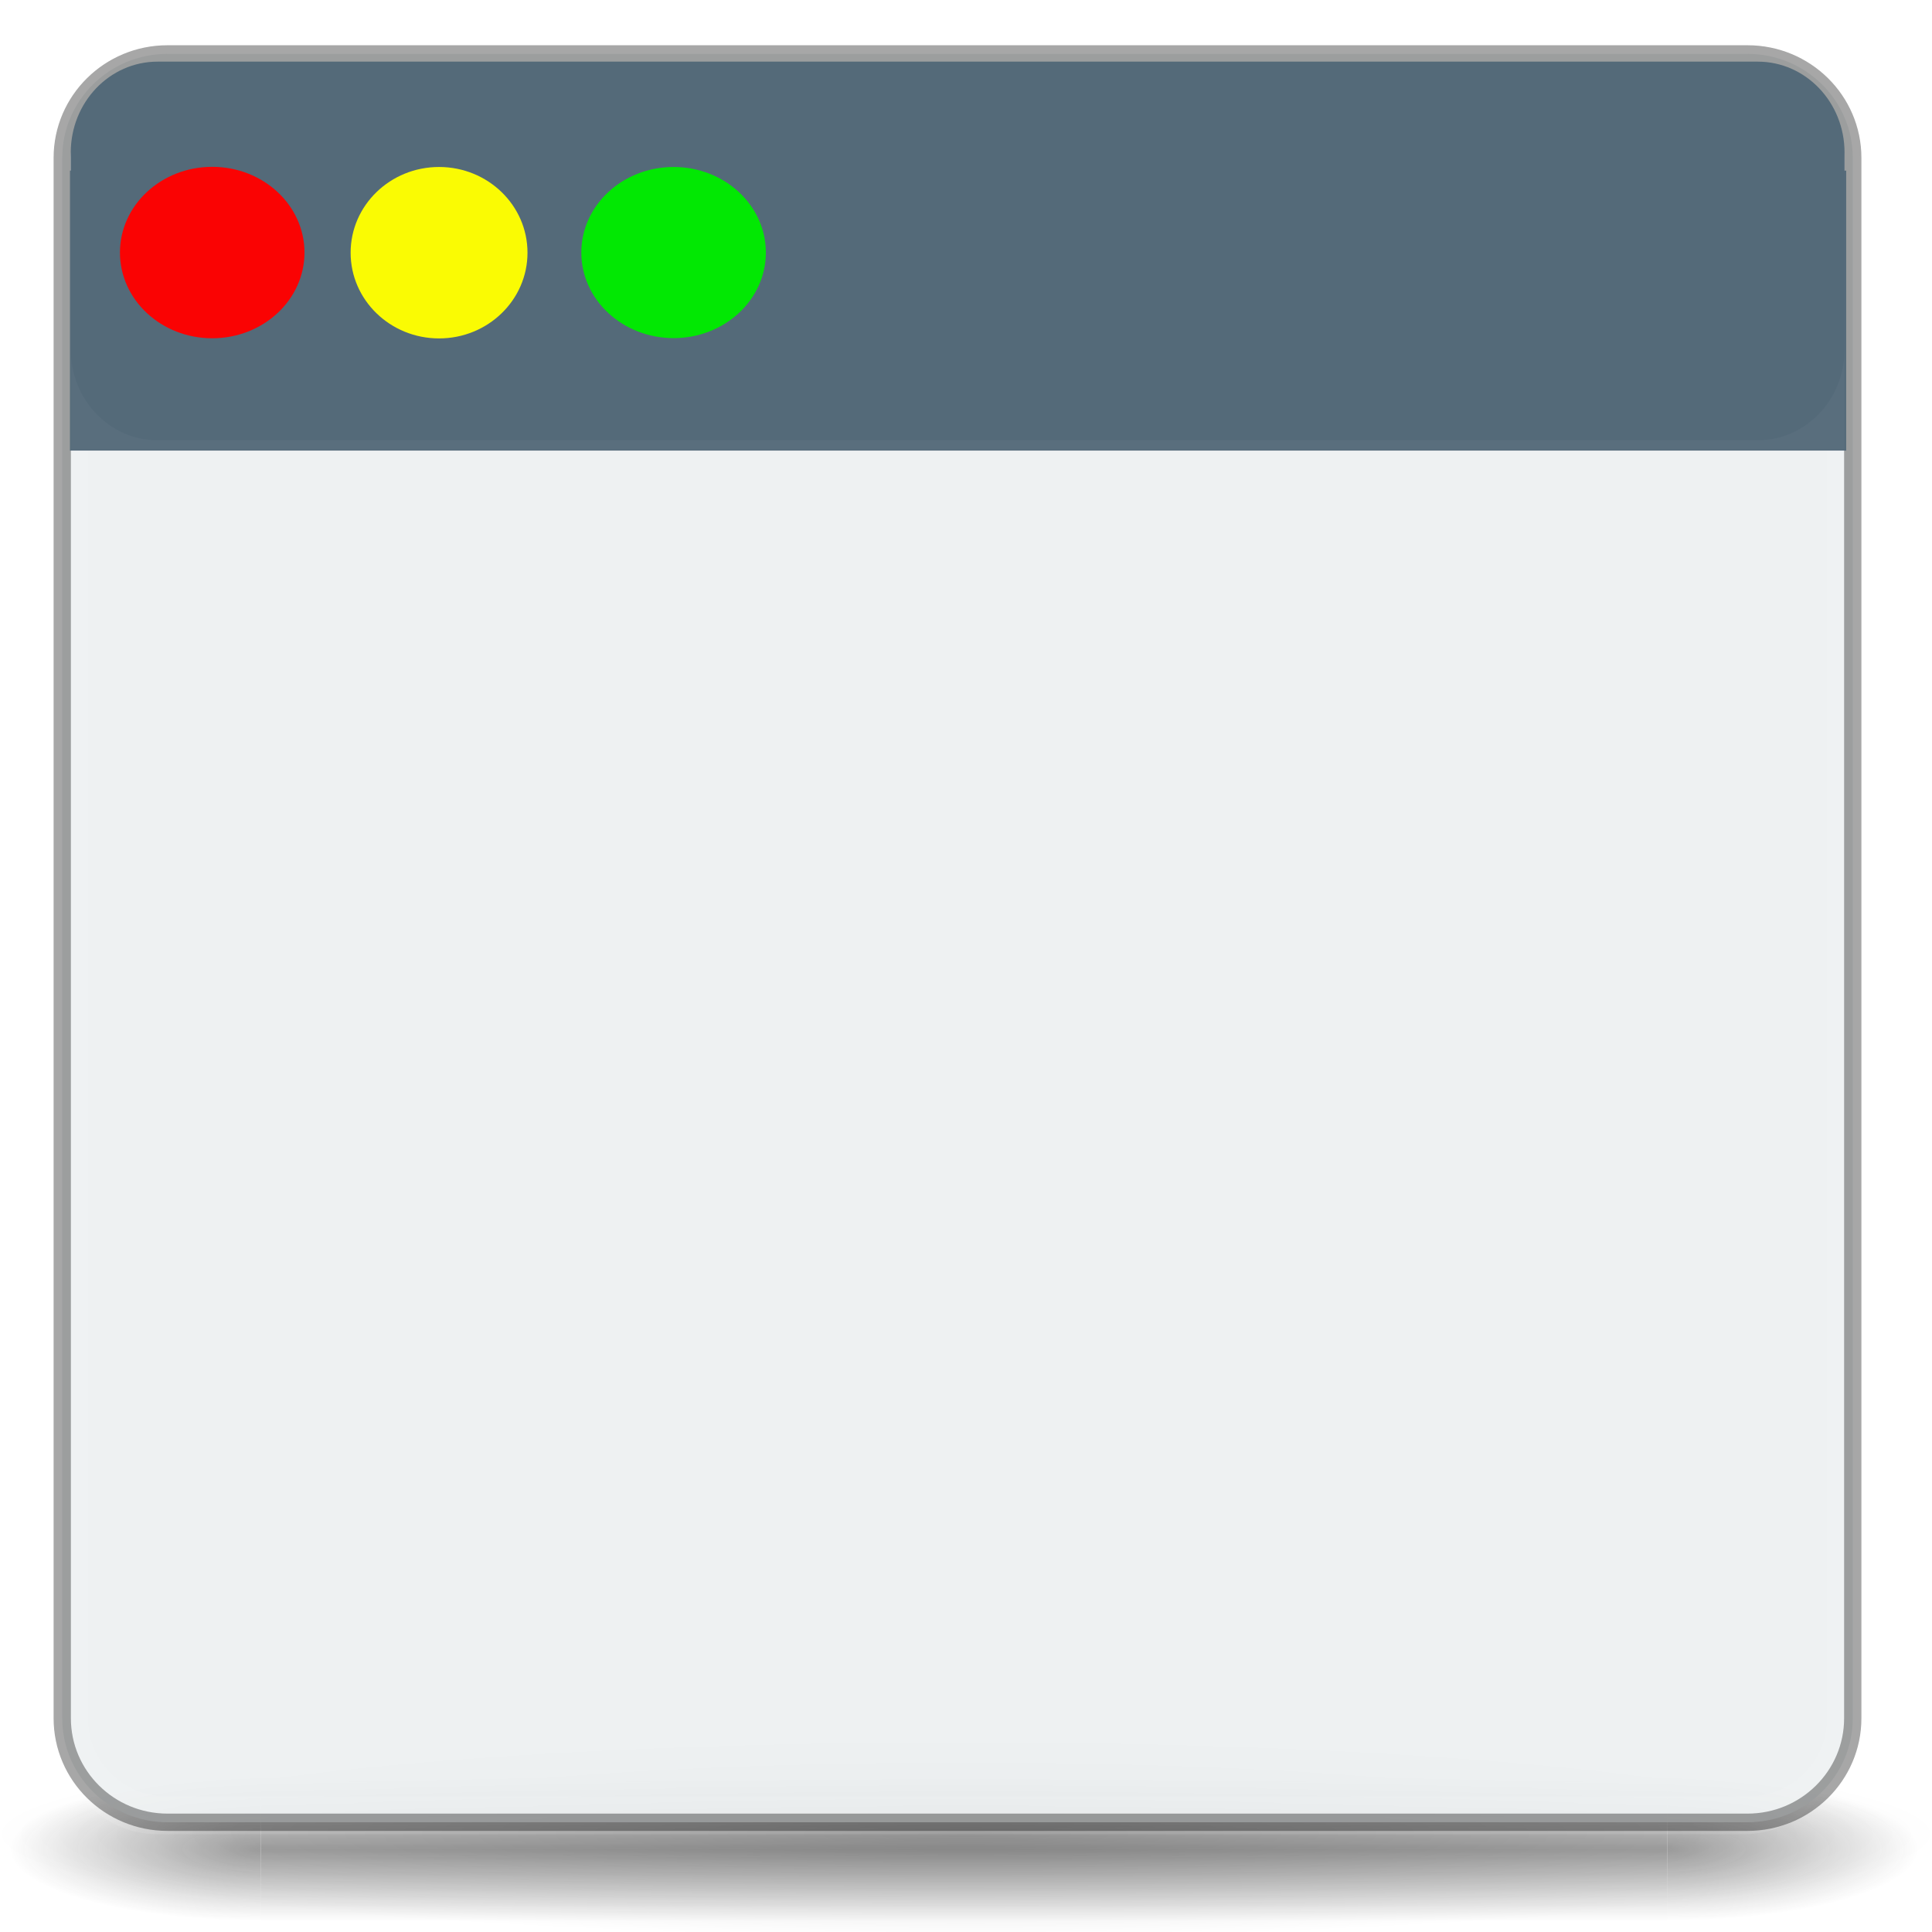
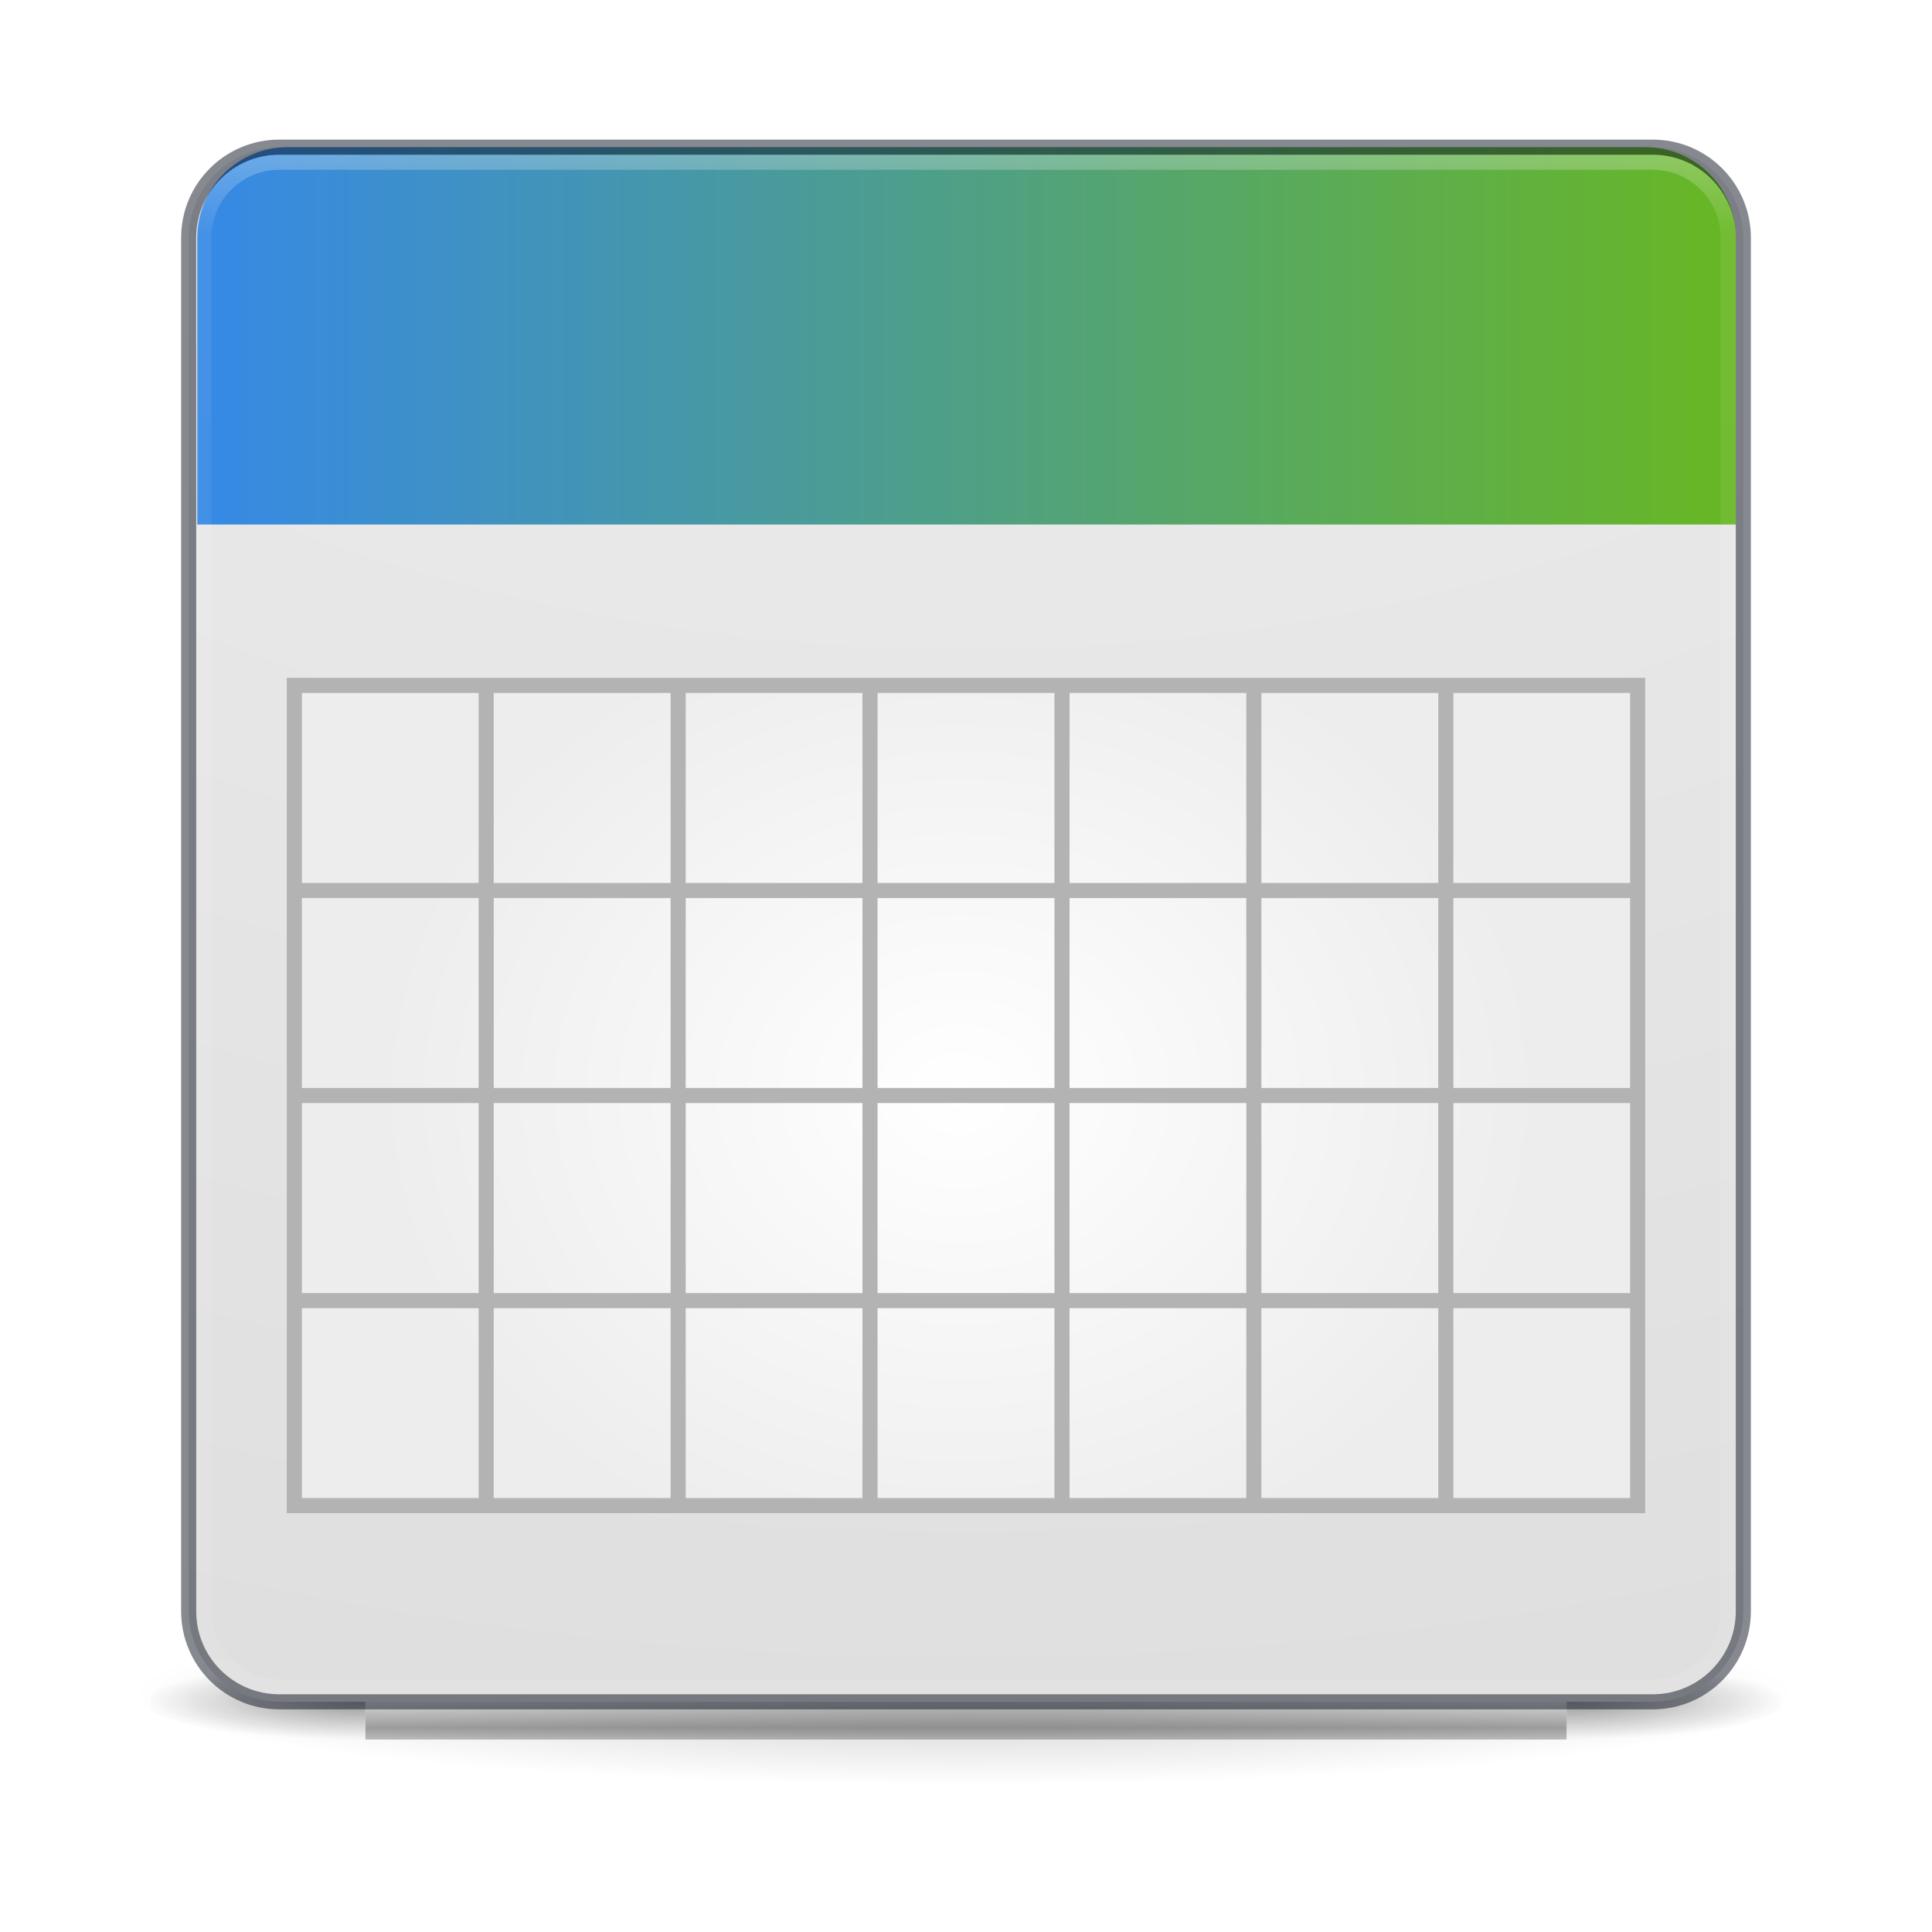
- <svg xmlns="http://www.w3.org/2000/svg" xmlns:xlink="http://www.w3.org/1999/xlink" version="1.1" width="128" height="128" id="svg3828">
-   <defs id="defs3830">
-     <linearGradient x1="25.729" y1="0.552" x2="25.729" y2="46.157" id="linearGradient5157" xlink:href="#linearGradient3977-7-8" gradientUnits="userSpaceOnUse" gradientTransform="matrix(2.891892,0,0,2.324324,7.59461,12.71635)" />
-     <linearGradient id="linearGradient3977-7-8">
-       <stop id="stop3979-6-0" style="stop-color:#ffffff;stop-opacity:1" offset="0" />
-       <stop id="stop3981-3-70" style="stop-color:#ffffff;stop-opacity:0.235" offset="0" />
-       <stop id="stop3983-8-2" style="stop-color:#ffffff;stop-opacity:0.157" offset="1" />
-       <stop id="stop3985-2-7" style="stop-color:#ffffff;stop-opacity:0.392" offset="1" />
+ <svg xmlns="http://www.w3.org/2000/svg" xmlns:xlink="http://www.w3.org/1999/xlink" id="Capa_1" data-name="Capa 1" viewBox="0 0 128 128">
+   <defs>
+     <radialGradient id="Degradado_sin_nombre_2" cx="-40.49" cy="61.57" r="35.34" gradientTransform="matrix(1.56, 0, 0, -0.17, 127.02, 122.7)" gradientUnits="userSpaceOnUse">
+       <stop offset="0" />
+       <stop offset="1" stop-opacity="0" />
+     </radialGradient>
+     <radialGradient id="Degradado_sin_nombre_3" cx="-79.1" cy="423.25" r="2.5" gradientTransform="matrix(5.69, 0, 0, -1, 554.22, 536)" gradientUnits="userSpaceOnUse">
+       <stop offset="0" stop-color="#181818" />
+       <stop offset="1" stop-color="#181818" stop-opacity="0" />
+     </radialGradient>
+     <radialGradient id="Degradado_sin_nombre_3-2" cx="-114.92" cy="550.75" r="2.5" gradientTransform="matrix(-5.69, 0, 0, 1, -630.22, -438)" xlink:href="#Degradado_sin_nombre_3" />
+     <linearGradient id="Degradado_sin_nombre_4" x1="-42.11" y1="394.22" x2="-42.11" y2="401.25" gradientTransform="matrix(2.84, 0, 0, -0.71, 183.68, 396.86)" gradientUnits="userSpaceOnUse">
+       <stop offset="0" stop-color="#181818" stop-opacity="0" />
+       <stop offset="0.5" stop-color="#181818" />
+       <stop offset="1" stop-color="#181818" stop-opacity="0" />
    </linearGradient>
-     <linearGradient x1="25.132" y1="0.985" x2="25.284" y2="51.422" id="linearGradient5165" xlink:href="#linearGradient4337" gradientUnits="userSpaceOnUse" gradientTransform="matrix(3.114279,0,0,1.912095,-8.742685,19.67637)" />
-     <radialGradient cx="19.534" cy="40.43" r="23.93" fx="19.534" fy="40.43" id="radialGradient3846" xlink:href="#linearGradient5071-7-3-5" gradientUnits="userSpaceOnUse" gradientTransform="matrix(1.922296,0,0,0.1671563,26.44899,114.2335)" />
-     <linearGradient id="linearGradient5071-7-3-5">
-       <stop id="stop5073-2-9-7" style="stop-color:#000000;stop-opacity:1" offset="0" />
-       <stop id="stop5075-2-1-0" style="stop-color:#000000;stop-opacity:0" offset="1" />
+     <radialGradient id="Degradado_sin_nombre_18" cx="-92.73" cy="523.86" r="12.67" gradientTransform="matrix(0, 25.08, 30.79, 0, -16065.55, 2280.9)" gradientUnits="userSpaceOnUse">
+       <stop offset="0" stop-color="#f2f2f2" />
+       <stop offset="1" stop-color="#ccc" />
+     </radialGradient>
+     <linearGradient id="Degradado_sin_nombre_51" x1="13.07" y1="22.25" x2="115" y2="22.25" gradientUnits="userSpaceOnUse">
+       <stop offset="0" stop-color="#3689e6" />
+       <stop offset="1" stop-color="#68b723" />
    </linearGradient>
-     <linearGradient id="linearGradient5736">
-       <stop offset="0" style="stop-color:#586e75;stop-opacity:1" id="stop5738" />
-       <stop offset="1" style="stop-color:#073642;stop-opacity:1" id="stop5740" />
+     <linearGradient id="Degradado_sin_nombre_6" x1="-40.63" y1="502.15" x2="-40.63" y2="464.15" gradientTransform="matrix(2.73, 0, 0, -2.73, 174.92, 1380.11)" gradientUnits="userSpaceOnUse">
+       <stop offset="0" stop-color="#fff" />
+       <stop offset="0.06" stop-color="#fff" stop-opacity="0.24" />
+       <stop offset="0.95" stop-color="#fff" stop-opacity="0.16" />
+       <stop offset="1" stop-color="#fff" stop-opacity="0.39" />
    </linearGradient>
-     <linearGradient id="linearGradient4337">
-       <stop offset="0" style="stop-color:#fdf6e3;stop-opacity:1" id="stop4339" />
-       <stop offset="1" style="stop-color:#eee8d5;stop-opacity:1" id="stop4341" />
-     </linearGradient>
-     <linearGradient xlink:href="#linearGradient5736" id="linearGradient5857" gradientUnits="userSpaceOnUse" gradientTransform="matrix(2.981361,0.792778,-0.4887709,1.810529,4.92847,-4.360921)" x1="17.234" y1="-1.663" x2="26.343" y2="54.478" />
-     <linearGradient y2="51.422" x2="25.284" y1="0.985" x1="25.132" gradientTransform="matrix(3.114279,0,0,1.912095,-8.742685,19.67637)" gradientUnits="userSpaceOnUse" id="linearGradient4527" xlink:href="#linearGradient5736" />
-     <linearGradient y2="46.157" x2="25.729" y1="0.552" x1="25.729" gradientTransform="matrix(2.891892,0,0,2.324324,7.59461,12.71635)" gradientUnits="userSpaceOnUse" id="linearGradient4529" xlink:href="#linearGradient3977-7-8" />
-     <radialGradient gradientTransform="matrix(0.4977653,0,0,0.1563841,10.2883,91.86213)" gradientUnits="userSpaceOnUse" xlink:href="#linearGradient3820-7-2-1" id="radialGradient3025-3" fy="186.171" fx="99.157" r="62.769" cy="186.171" cx="99.157" />
-     <linearGradient id="linearGradient3820-7-2-1">
-       <stop offset="0" style="stop-color:#3d3d3d;stop-opacity:1" id="stop3822-2-6-3" />
-       <stop offset="0.5" style="stop-color:#686868;stop-opacity:0.498" id="stop3864-8-7-7" />
-       <stop offset="1" style="stop-color:#686868;stop-opacity:0" id="stop3824-1-2-5" />
-     </linearGradient>
-     <linearGradient gradientTransform="matrix(2.121093,0,0,2.118445,-91.68601,27.00294)" gradientUnits="userSpaceOnUse" xlink:href="#linearGradient4011" id="linearGradient3019-3" y2="44.341" x2="71.204" y1="6.238" x1="71.204" />
-     <linearGradient id="linearGradient4011">
-       <stop offset="0" style="stop-color:#ffffff;stop-opacity:1" id="stop4013" />
-       <stop offset="0.508" style="stop-color:#ffffff;stop-opacity:0.235" id="stop4015" />
-       <stop offset="0.835" style="stop-color:#ffffff;stop-opacity:0.157" id="stop4017" />
-       <stop offset="1" style="stop-color:#ffffff;stop-opacity:0.392" id="stop4019" />
-     </linearGradient>
-     <linearGradient x1="167.983" y1="6.833" x2="167.983" y2="61.692" id="linearGradient3012-1" xlink:href="#linearGradient5803-2-1" gradientUnits="userSpaceOnUse" gradientTransform="matrix(1.430572,0,0,1.428786,-170.3452,33.27633)" />
-     <linearGradient id="linearGradient5803-2-1">
-       <stop id="stop5805-1-6" style="stop-color:#fff5ef;stop-opacity:1" offset="0" />
-       <stop id="stop5807-6-6" style="stop-color:#fef8dd;stop-opacity:1" offset="1" />
-     </linearGradient>
-     <radialGradient gradientTransform="matrix(1.825574,0,0,0.1928924,71.35484,103.4873)" gradientUnits="userSpaceOnUse" xlink:href="#linearGradient5071-7-3-5" id="radialGradient4111" fy="93.468" fx="-4.029" r="35.338" cy="93.468" cx="-4.029" />
-     <radialGradient gradientTransform="matrix(2.003784,0,0,1.4,27.98813,-17.4)" gradientUnits="userSpaceOnUse" xlink:href="#linearGradient3688-166-749-5" id="radialGradient4093" fy="43.5" fx="4.993" r="2.5" cy="43.5" cx="4.993" />
-     <linearGradient id="linearGradient3688-166-749-5">
-       <stop offset="0" style="stop-color:#181818;stop-opacity:1" id="stop2883-0" />
-       <stop offset="1" style="stop-color:#181818;stop-opacity:0" id="stop2885-5" />
-     </linearGradient>
-     <radialGradient gradientTransform="matrix(2.003784,0,0,1.4,-20.01187,-104.4)" gradientUnits="userSpaceOnUse" xlink:href="#linearGradient3688-166-749-5" id="radialGradient4095" fy="43.5" fx="4.993" r="2.5" cy="43.5" cx="4.993" />
-     <linearGradient gradientUnits="userSpaceOnUse" xlink:href="#linearGradient3702-501-757-0" id="linearGradient4097" y2="39.999" x2="25.058" y1="47.028" x1="25.058" />
-     <linearGradient id="linearGradient3702-501-757-0">
-       <stop offset="0" style="stop-color:#181818;stop-opacity:0" id="stop2895-0" />
-       <stop offset="0.5" style="stop-color:#181818;stop-opacity:1" id="stop2897-2" />
-       <stop offset="1" style="stop-color:#181818;stop-opacity:0" id="stop2899-6" />
-     </linearGradient>
-     <linearGradient gradientTransform="matrix(3.151399,0,0,3.101182,-12.64996,-10.85176)" gradientUnits="userSpaceOnUse" xlink:href="#linearGradient3924" id="linearGradient4136" y2="43" x2="24" y1="5" x1="24" />
-     <linearGradient id="linearGradient3924">
-       <stop offset="0" style="stop-color:#ffffff;stop-opacity:1" id="stop3926" />
-       <stop offset="0.063" style="stop-color:#ffffff;stop-opacity:0.235" id="stop3928" />
-       <stop offset="0.951" style="stop-color:#ffffff;stop-opacity:0.157" id="stop3930" />
-       <stop offset="1" style="stop-color:#ffffff;stop-opacity:0.392" id="stop3932" />
-     </linearGradient>
-     <linearGradient gradientTransform="matrix(3.143863,0,0,3.104962,-12.01532,-12.37028)" gradientUnits="userSpaceOnUse" xlink:href="#linearGradient3924" id="linearGradient4136-3" y2="43" x2="24" y1="5" x1="24" />
+     <radialGradient id="Degradado_sin_nombre_45" cx="104.79" cy="109.83" r="67.79" gradientTransform="translate(3.83 19.71) scale(0.57 0.48)" gradientUnits="userSpaceOnUse">
+       <stop offset="0" stop-color="#fff" />
+       <stop offset="1" stop-color="#ededed" />
+     </radialGradient>
+     <radialGradient id="Degradado_sin_nombre_45-2" cx="104.79" cy="138.05" r="54.8" xlink:href="#Degradado_sin_nombre_45" />
+     <radialGradient id="Degradado_sin_nombre_45-3" cx="104.79" cy="109.83" r="54.8" xlink:href="#Degradado_sin_nombre_45" />
+     <radialGradient id="Degradado_sin_nombre_45-4" cx="104.79" cy="81.61" r="54.8" xlink:href="#Degradado_sin_nombre_45" />
+     <radialGradient id="Degradado_sin_nombre_45-5" cx="160.14" cy="109.83" r="39.91" xlink:href="#Degradado_sin_nombre_45" />
+     <radialGradient id="Degradado_sin_nombre_45-6" cx="138" cy="109.83" r="39.91" xlink:href="#Degradado_sin_nombre_45" />
+     <radialGradient id="Degradado_sin_nombre_45-7" cx="115.86" cy="109.83" r="39.91" xlink:href="#Degradado_sin_nombre_45" />
+     <radialGradient id="Degradado_sin_nombre_45-8" cx="93.72" cy="109.83" r="39.91" xlink:href="#Degradado_sin_nombre_45" />
+     <radialGradient id="Degradado_sin_nombre_45-9" cx="71.57" cy="109.83" r="39.91" xlink:href="#Degradado_sin_nombre_45" />
+     <radialGradient id="Degradado_sin_nombre_45-10" cx="49.43" cy="109.83" r="39.91" xlink:href="#Degradado_sin_nombre_45" />
  </defs>
-   <path d="m 128.512,121.516 a 64.512,6.816 0 0 1 -129.025,0 64.512,6.816 0 1 1 129.025,0 z" id="path3041" style="color:#000000;display:inline;overflow:visible;visibility:visible;opacity:0.2;fill:url(#radialGradient4111);fill-opacity:1;fill-rule:nonzero;stroke:none;stroke-width:1;marker:none;enable-background:accumulate" />
-   <g transform="matrix(3.161407,0,0,1.05125,-12.00356,77.84264)" id="g2036" style="display:inline">
-     <g transform="matrix(1.052632,0,0,1.285713,-1.263158,-13.42854)" id="g3712" style="opacity:0.4">
-       <rect width="5" height="7" x="38" y="40" id="rect2801" style="fill:url(#radialGradient4093);fill-opacity:1;stroke:none" />
-       <rect width="5" height="7" x="-10" y="-47" transform="scale(-1,-1)" id="rect3696" style="fill:url(#radialGradient4095);fill-opacity:1;stroke:none" />
-       <rect width="28" height="7" x="10" y="40" id="rect3700" style="fill:url(#linearGradient4097);fill-opacity:1;stroke:none" />
+   <path id="path3041" d="M119,112.25c0,3.31-24.63,6-55,6s-55-2.69-55-6,24.61-6,55-6,55,2.68,55,6Z" style="opacity:0.2;isolation:isolate;fill:url(#Degradado_sin_nombre_2)" />
+   <g id="g2036">
+     <g id="g3712" style="opacity:0.4">
+       <rect id="rect2801" x="103.79" y="110.25" width="14.21" height="5" style="fill:url(#Degradado_sin_nombre_3)" />
+       <rect id="rect3696" x="10" y="110.25" width="14.21" height="5" style="fill:url(#Degradado_sin_nombre_3-2)" />
+       <rect id="rect3700" x="24.21" y="110.25" width="79.58" height="5" style="fill:url(#Degradado_sin_nombre_4)" />
    </g>
  </g>
-   <rect width="116.602" height="114.744" rx="5.772" ry="5.68" x="4.683" y="6.205" id="rect6741-7" style="opacity:0.3;fill:none;stroke:url(#linearGradient4136);stroke-width:1.145;stroke-linecap:round;stroke-linejoin:round;stroke-miterlimit:4;stroke-dasharray:none;stroke-dashoffset:0;stroke-opacity:1" />
-   <rect width="118.626" height="117.159" rx="6.973" ry="6.887" x="4.124" y="3.57" id="rect5505-21-3-5" style="color:#000000;display:inline;overflow:visible;visibility:visible;opacity:0.9;fill:#ecf0f1;fill-opacity:1;fill-rule:nonzero;stroke:none;stroke-width:1;marker:none;enable-background:accumulate" />
-   <rect width="116.323" height="114.884" rx="5.759" ry="5.687" x="5.276" y="4.707" id="rect6741-7-6" style="opacity:0.3;fill:none;stroke:url(#linearGradient4136-3);stroke-width:1.145;stroke-linecap:round;stroke-linejoin:round;stroke-miterlimit:4;stroke-dasharray:none;stroke-dashoffset:0;stroke-opacity:1" />
-   <rect width="118.626" height="117.159" rx="6.973" ry="6.887" x="4.124" y="3.57" id="rect5505-21-3-1-2" style="color:#000000;display:inline;overflow:visible;visibility:visible;opacity:0.7;fill:none;stroke:#000000;stroke-width:1.145;stroke-linecap:round;stroke-linejoin:round;stroke-miterlimit:4;stroke-dasharray:none;stroke-dashoffset:0;stroke-opacity:0.496;marker:none;enable-background:accumulate" />
-   <rect width="117.516" height="25.084" rx="5.748" ry="6.015" x="4.689" y="4.084" id="rect5505-21-3-5-3" style="color:#000000;display:inline;overflow:visible;visibility:visible;opacity:1;fill:#546a79;fill-opacity:1;fill-rule:nonzero;stroke:none;stroke-width:1;marker:none;enable-background:accumulate" />
-   <rect style="opacity:0.97;fill:#546a79;fill-opacity:1;fill-rule:nonzero;stroke:none;stroke-width:1.712;stroke-miterlimit:4;stroke-dasharray:none;stroke-opacity:0.496" id="rect4199" width="117.681" height="18.549" x="4.635" y="11.304" rx="0" ry="0" />
-   <ellipse style="opacity:0.97;fill:#ff0000;fill-opacity:1;fill-rule:nonzero;stroke:none;stroke-width:1.712;stroke-miterlimit:4;stroke-dasharray:none;stroke-opacity:0.496" id="path4203" cx="14.06" cy="16.732" rx="6.113" ry="5.679" />
-   <ellipse style="opacity:0.97;fill:#ffff00;fill-opacity:1;fill-rule:nonzero;stroke:none;stroke-width:1.712;stroke-miterlimit:4;stroke-dasharray:none;stroke-opacity:0.496" id="path4207" cx="29.089" cy="16.742" rx="5.859" ry="5.679" />
-   <ellipse style="opacity:0.97;fill:#00eb00;fill-opacity:1;fill-rule:nonzero;stroke:none;stroke-width:1.712;stroke-miterlimit:4;stroke-dasharray:none;stroke-opacity:0.496" id="path4209" cx="44.627" cy="16.732" rx="6.113" ry="5.669" />
+   <rect id="rect5505-21-3" x="12.5" y="9.75" width="103" height="103" rx="6.05" ry="6.05" style="fill:url(#Degradado_sin_nombre_18)" />
+   <path d="M19.07,9.75H109a6,6,0,0,1,6,6v19a0,0,0,0,1,0,0H13.07a0,0,0,0,1,0,0v-19a6,6,0,0,1,6-6Z" style="fill:url(#Degradado_sin_nombre_51)" />
+   <rect id="rect6741-7" x="13.5" y="10.75" width="101" height="101" rx="5" ry="5" style="fill:none;stroke-linecap:round;stroke-linejoin:round;stroke-width:1px;opacity:0.3;isolation:isolate;stroke:url(#Degradado_sin_nombre_6)" />
+   <rect id="rect5505-21-6" x="12.5" y="9.75" width="103" height="103" rx="6" ry="6" style="fill:none;stroke:#0e141f;stroke-linecap:round;stroke-linejoin:round;opacity:0.5;isolation:isolate" />
+   <rect x="19.5" y="45.41" width="89" height="54.34" style="stroke:#b3b3b3;stroke-miterlimit:10;fill:url(#Degradado_sin_nombre_45)" />
+   <line x1="19.5" y1="86.17" x2="108.5" y2="86.17" style="stroke:#b3b3b3;stroke-miterlimit:10;fill:url(#Degradado_sin_nombre_45-2)" />
+   <line x1="19.5" y1="72.58" x2="108.5" y2="72.58" style="stroke:#b3b3b3;stroke-miterlimit:10;fill:url(#Degradado_sin_nombre_45-3)" />
+   <line x1="19.5" y1="59" x2="108.5" y2="59" style="stroke:#b3b3b3;stroke-miterlimit:10;fill:url(#Degradado_sin_nombre_45-4)" />
+   <line x1="95.79" y1="45.41" x2="95.79" y2="99.75" style="stroke:#b3b3b3;stroke-miterlimit:10;fill:url(#Degradado_sin_nombre_45-5)" />
+   <line x1="83.07" y1="45.41" x2="83.07" y2="99.75" style="stroke:#b3b3b3;stroke-miterlimit:10;fill:url(#Degradado_sin_nombre_45-6)" />
+   <line x1="70.36" y1="45.41" x2="70.36" y2="99.75" style="stroke:#b3b3b3;stroke-miterlimit:10;fill:url(#Degradado_sin_nombre_45-7)" />
+   <line x1="57.64" y1="45.41" x2="57.64" y2="99.75" style="stroke:#b3b3b3;stroke-miterlimit:10;fill:url(#Degradado_sin_nombre_45-8)" />
+   <line x1="44.93" y1="45.41" x2="44.93" y2="99.75" style="stroke:#b3b3b3;stroke-miterlimit:10;fill:url(#Degradado_sin_nombre_45-9)" />
+   <line x1="32.21" y1="45.41" x2="32.21" y2="99.75" style="stroke:#b3b3b3;stroke-miterlimit:10;fill:url(#Degradado_sin_nombre_45-10)" />
</svg>
